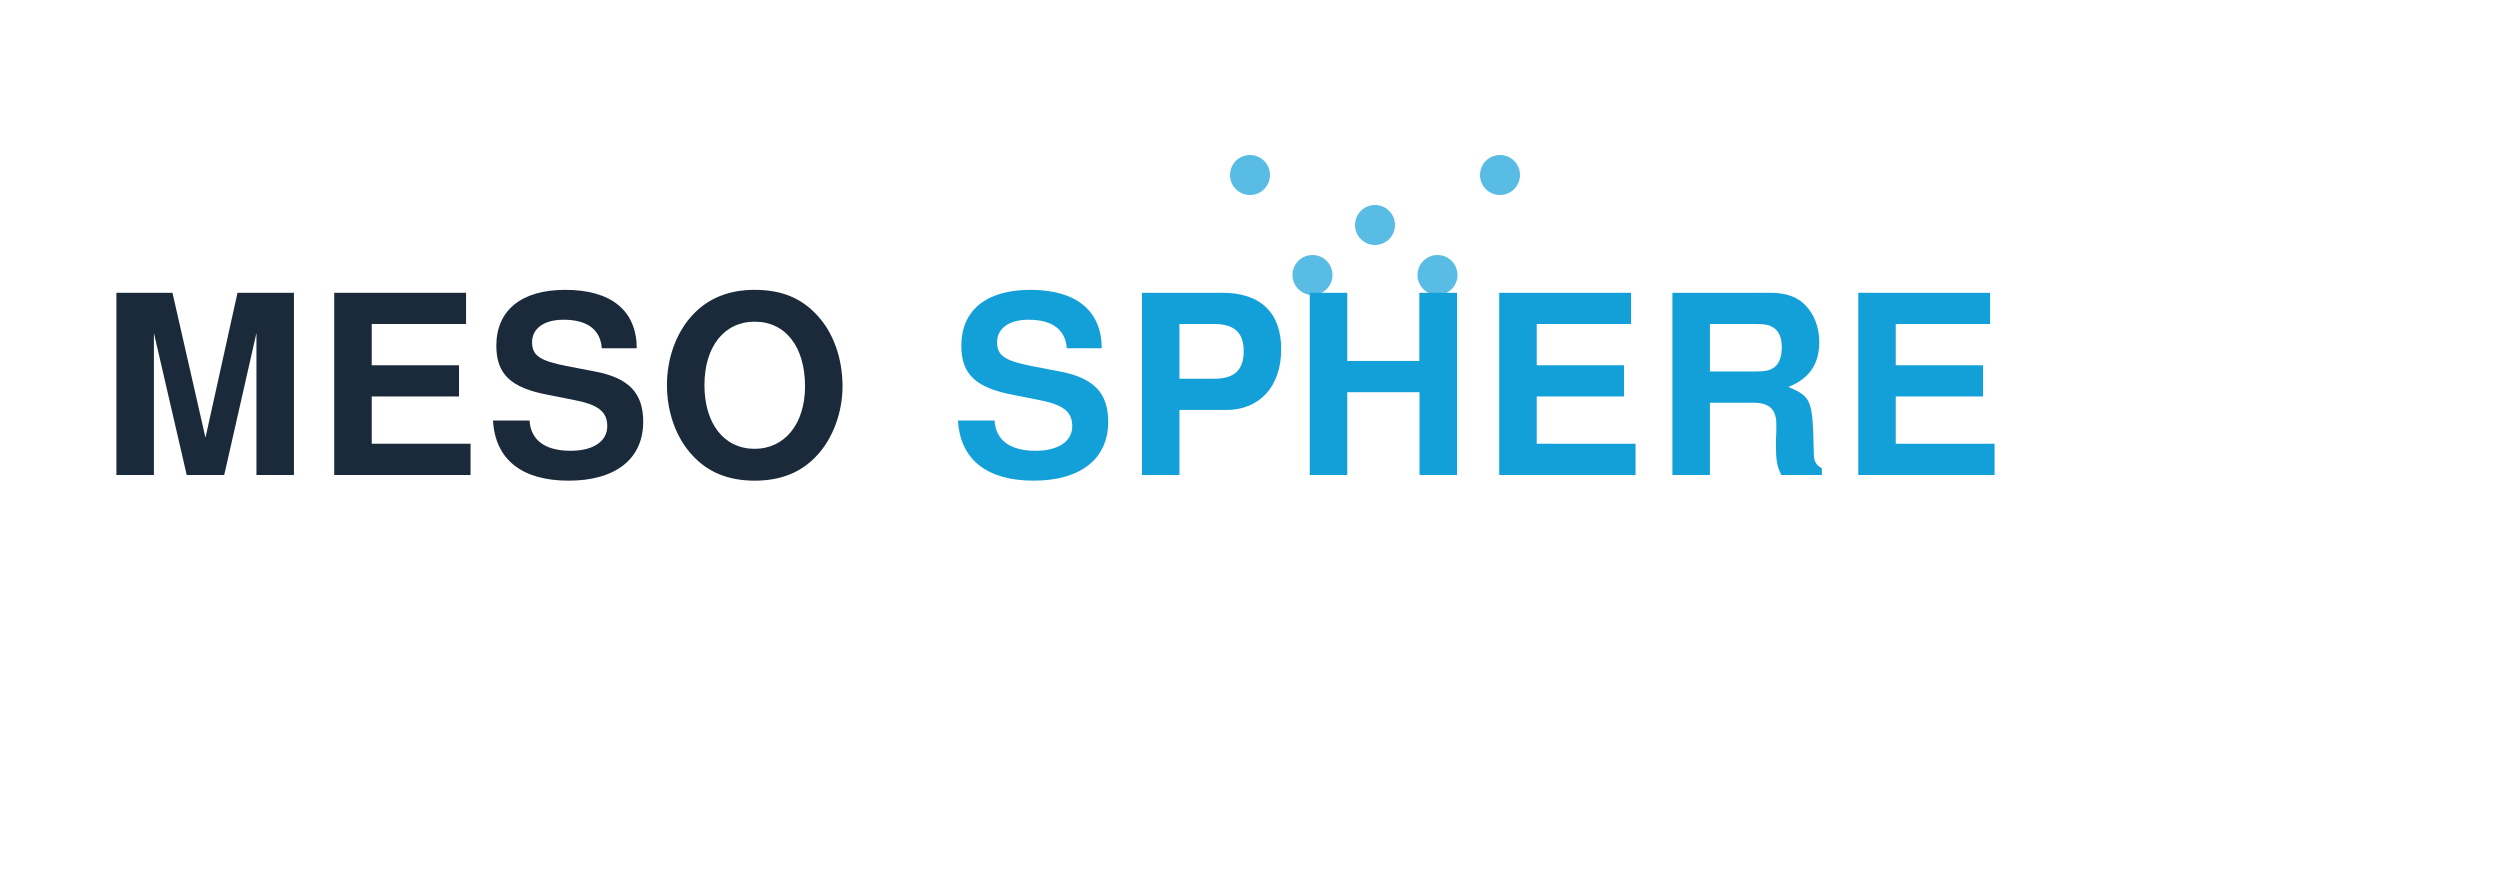
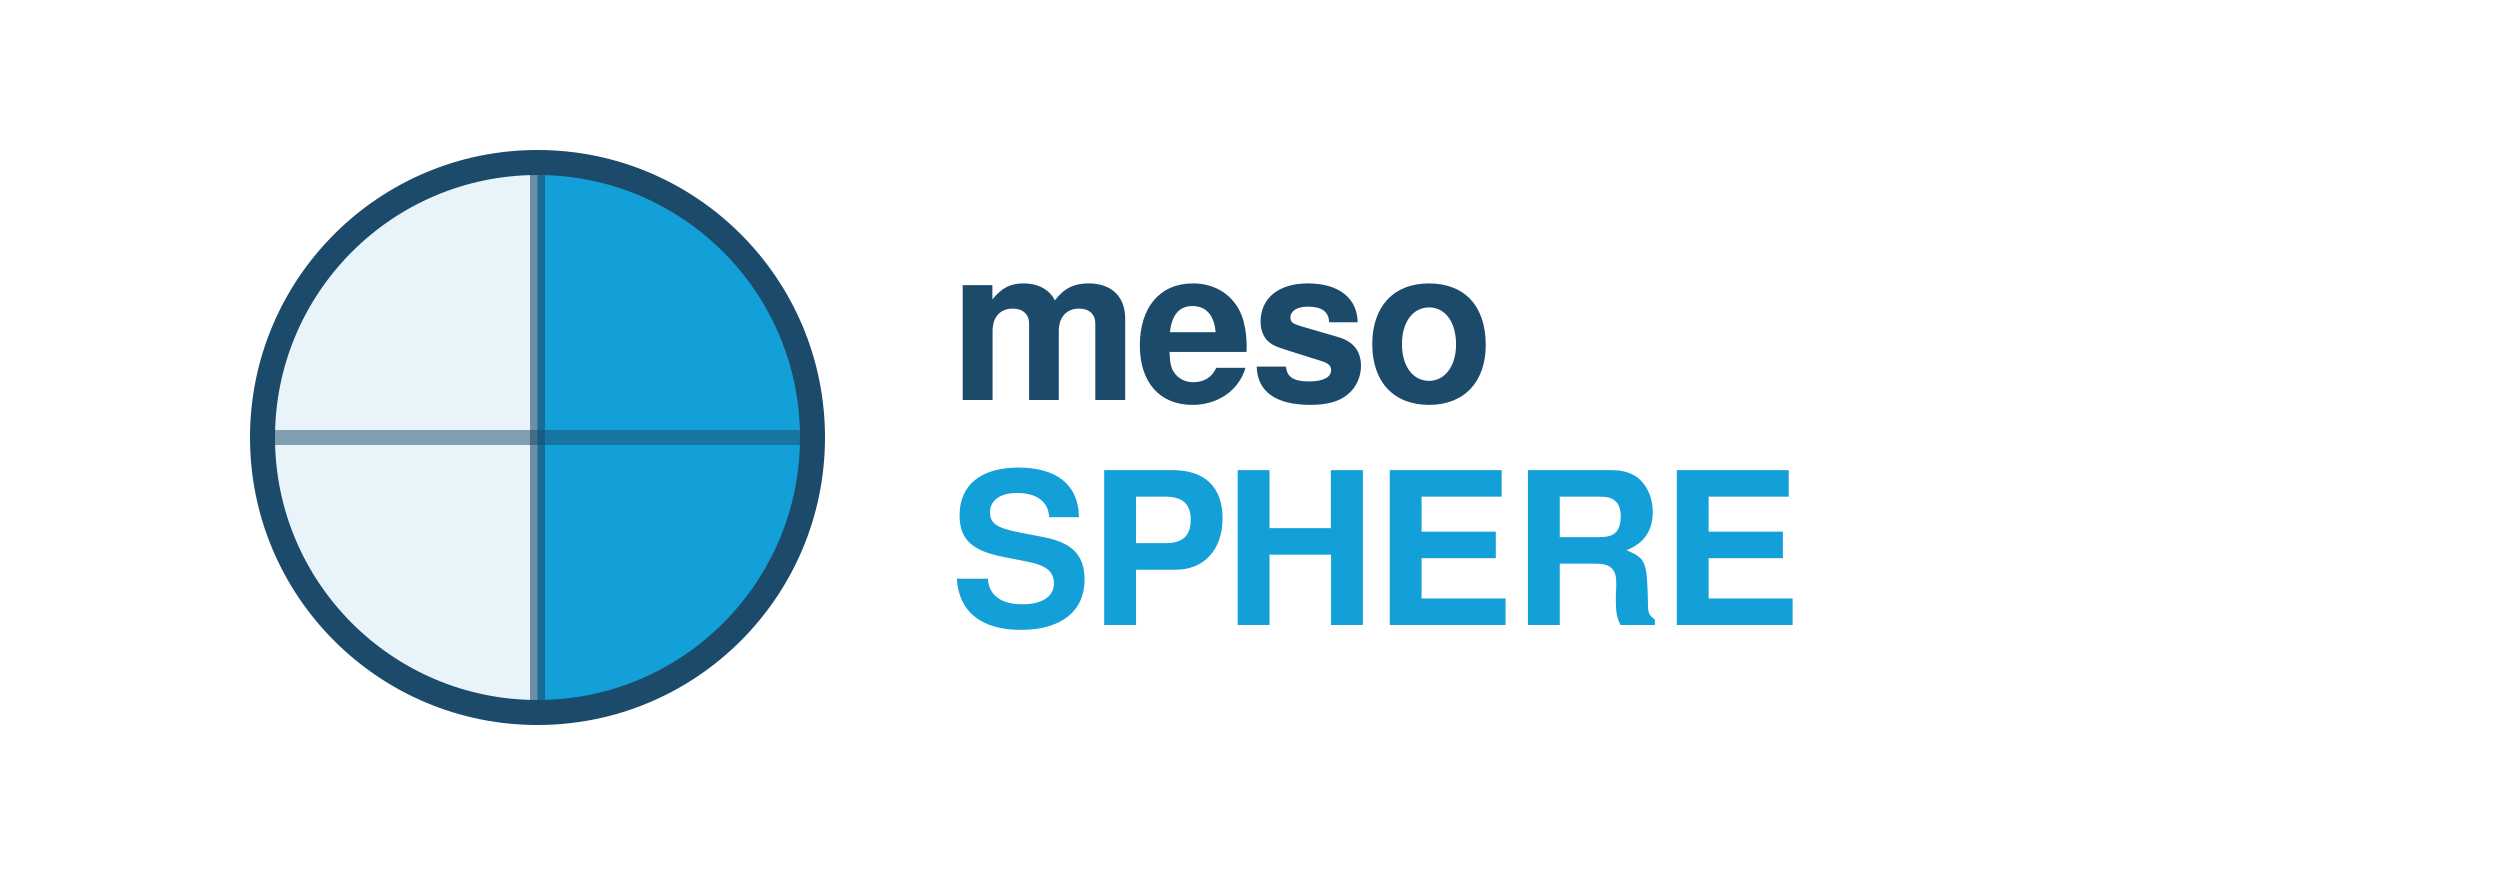
<svg xmlns="http://www.w3.org/2000/svg" viewBox="0 0 200 70" preserveAspectRatio="xMidYMid meet">
  <rect width="200" height="70" fill="#FFFFFF" />
-   <g transform="translate(8,38)" font-family="Helvetica, Arial, sans-serif" font-weight="700" letter-spacing="0.5">
-     <text font-size="20" fill="#1A2A3A">MESO</text>
-     <text x="68" font-size="20" fill="#13A0D8">SPHERE</text>
+   <g transform="translate(18,10)">
+     <circle cx="25" cy="25" r="22" fill="#E8F4F9" />
+     <path d="M25 3 A22 22 0 0 1 25 47 Z" fill="#13A0D8" />
+     <line x1="25" y1="3" x2="25" y2="47" stroke="#1B4A6B" stroke-width="1.2" opacity="0.6" />
+     <line x1="3" y1="25" x2="47" y2="25" stroke="#1B4A6B" stroke-width="1.2" opacity="0.5" />
+     <circle cx="25" cy="25" r="22" fill="none" stroke="#1B4A6B" stroke-width="2" />
  </g>
-   <g fill="#13A0D8" opacity="0.7">
-     <circle cx="100" cy="14" r="1.6" />
-     <circle cx="110" cy="18" r="1.6" />
-     <circle cx="120" cy="14" r="1.6" />
-     <circle cx="105" cy="22" r="1.6" />
-     <circle cx="115" cy="22" r="1.6" />
-   </g>
+   <text x="76" y="32" font-family="Helvetica, Arial, sans-serif" font-weight="800" font-size="17" fill="#1B4A6B" letter-spacing="-0.3">meso</text>
+   <text x="76" y="50" font-family="Helvetica, Arial, sans-serif" font-weight="800" font-size="17" fill="#13A0D8" letter-spacing="-0.3">SPHERE</text>
</svg>
